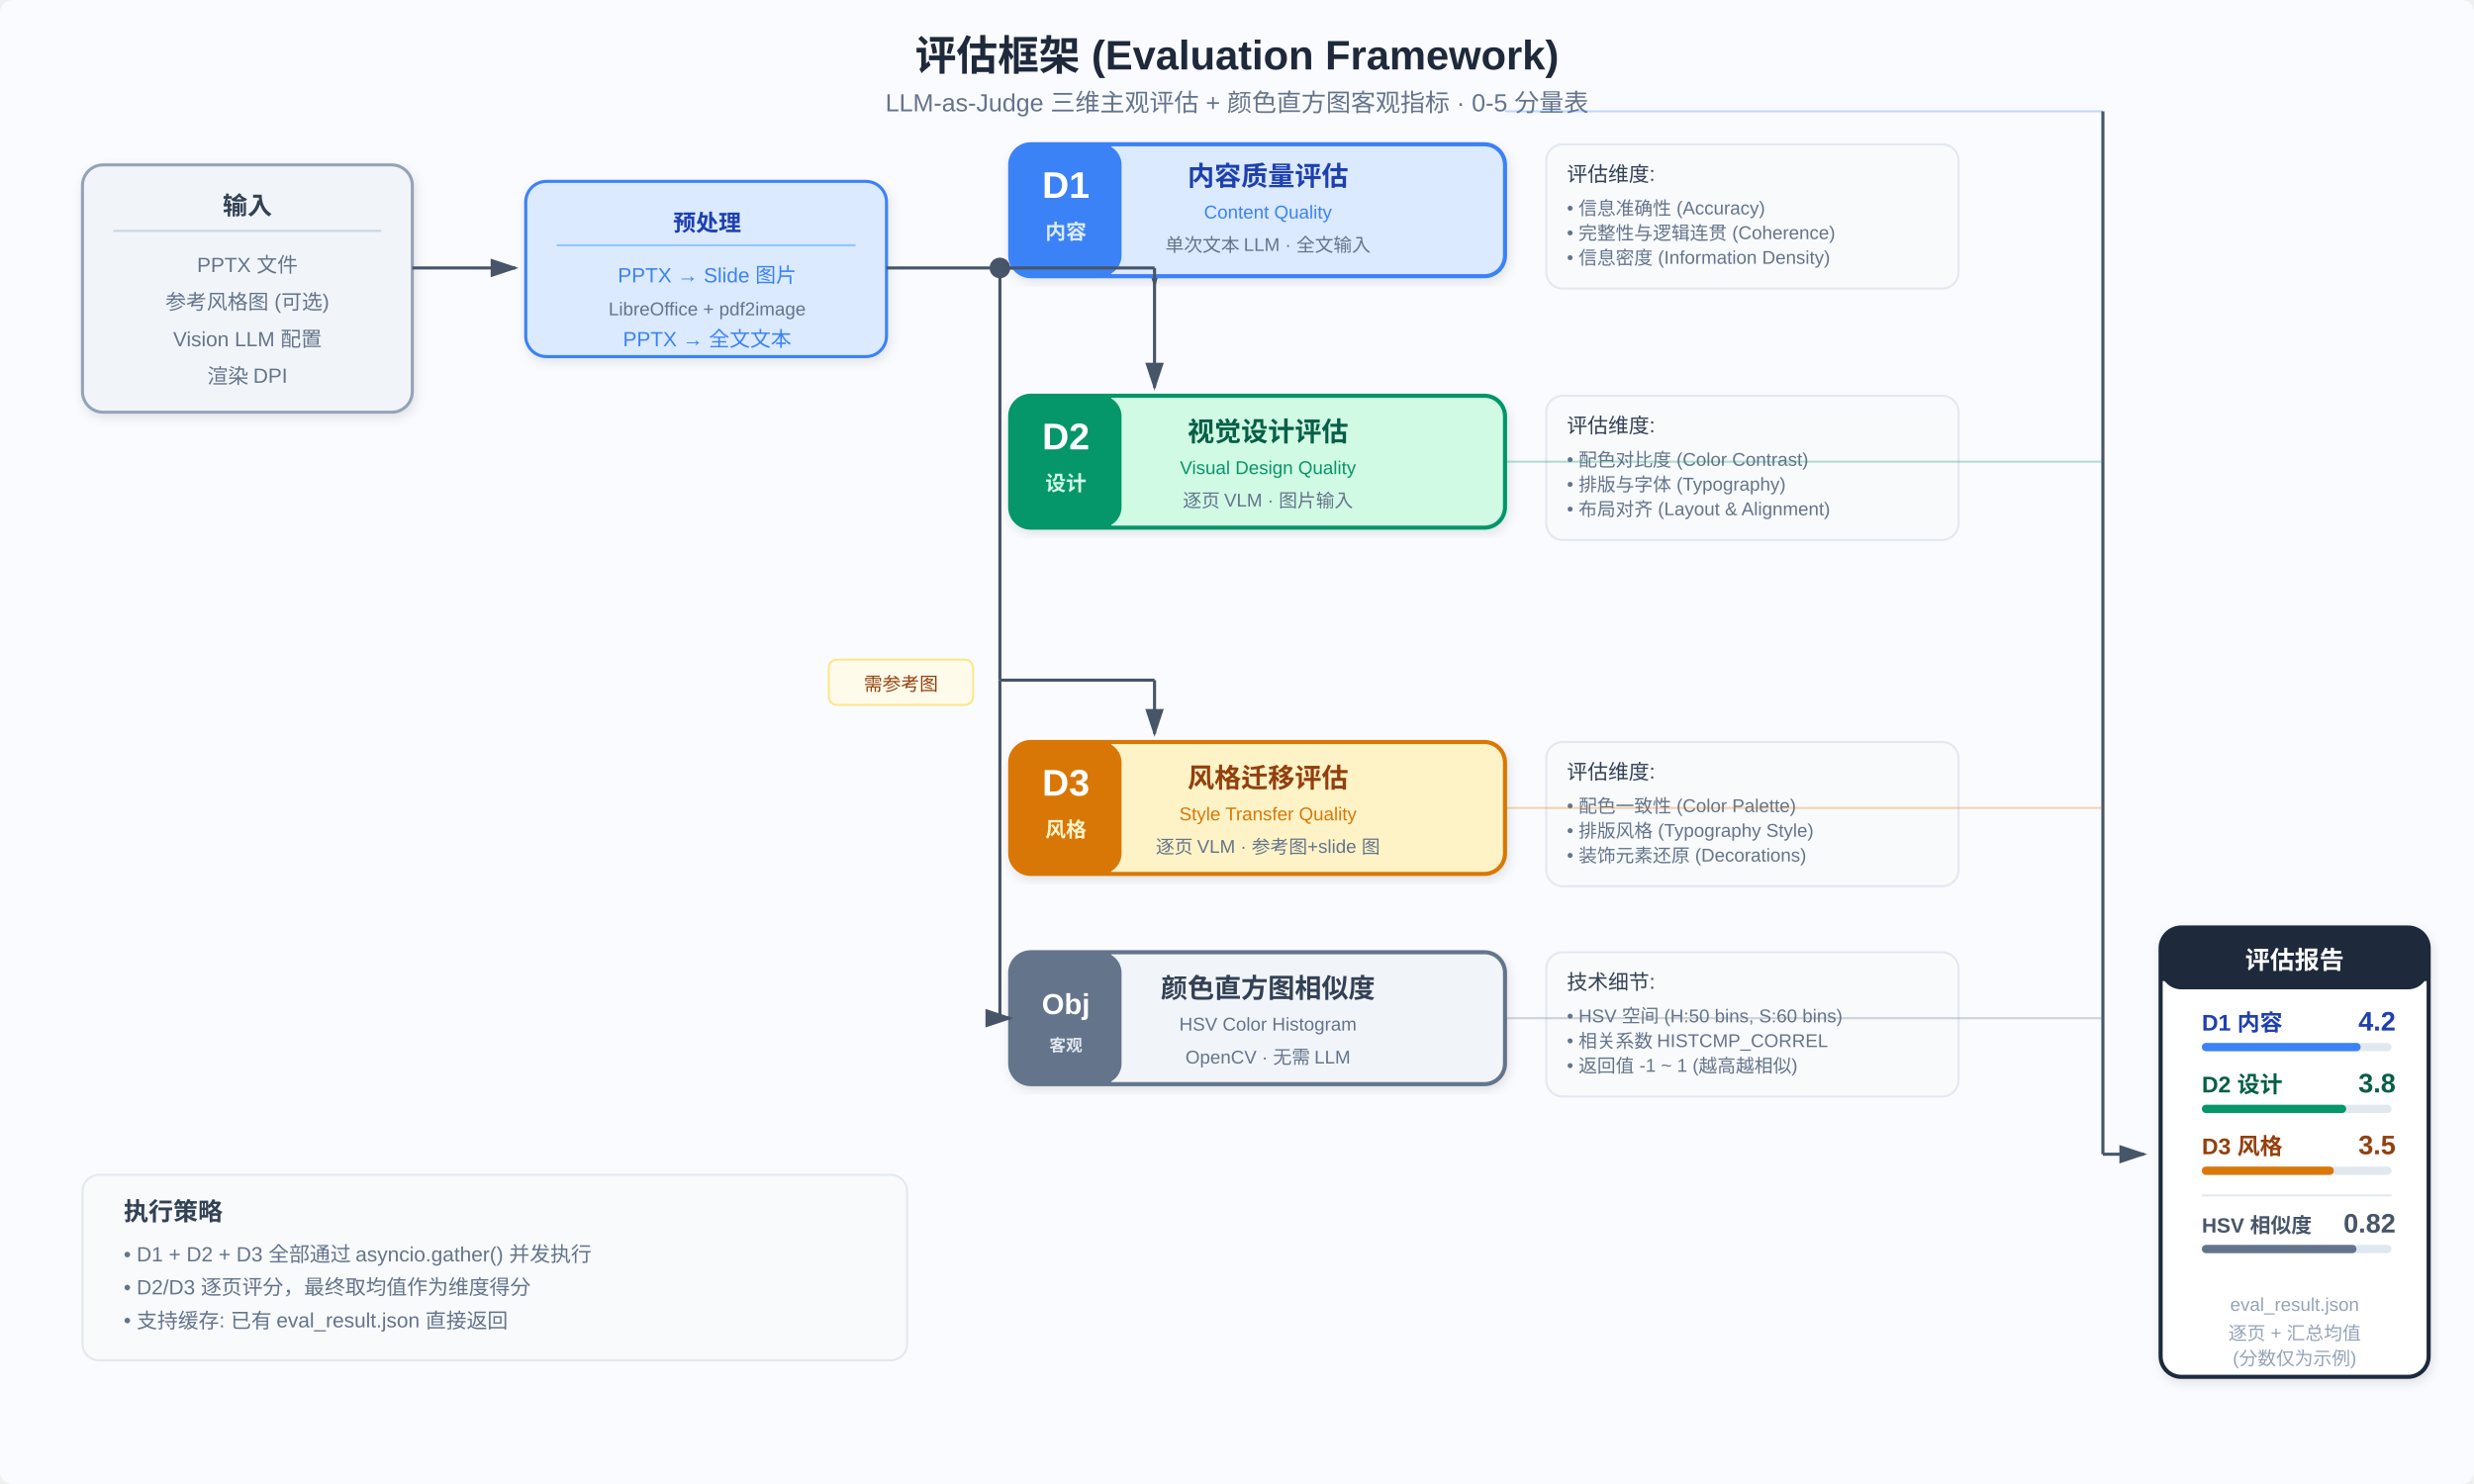
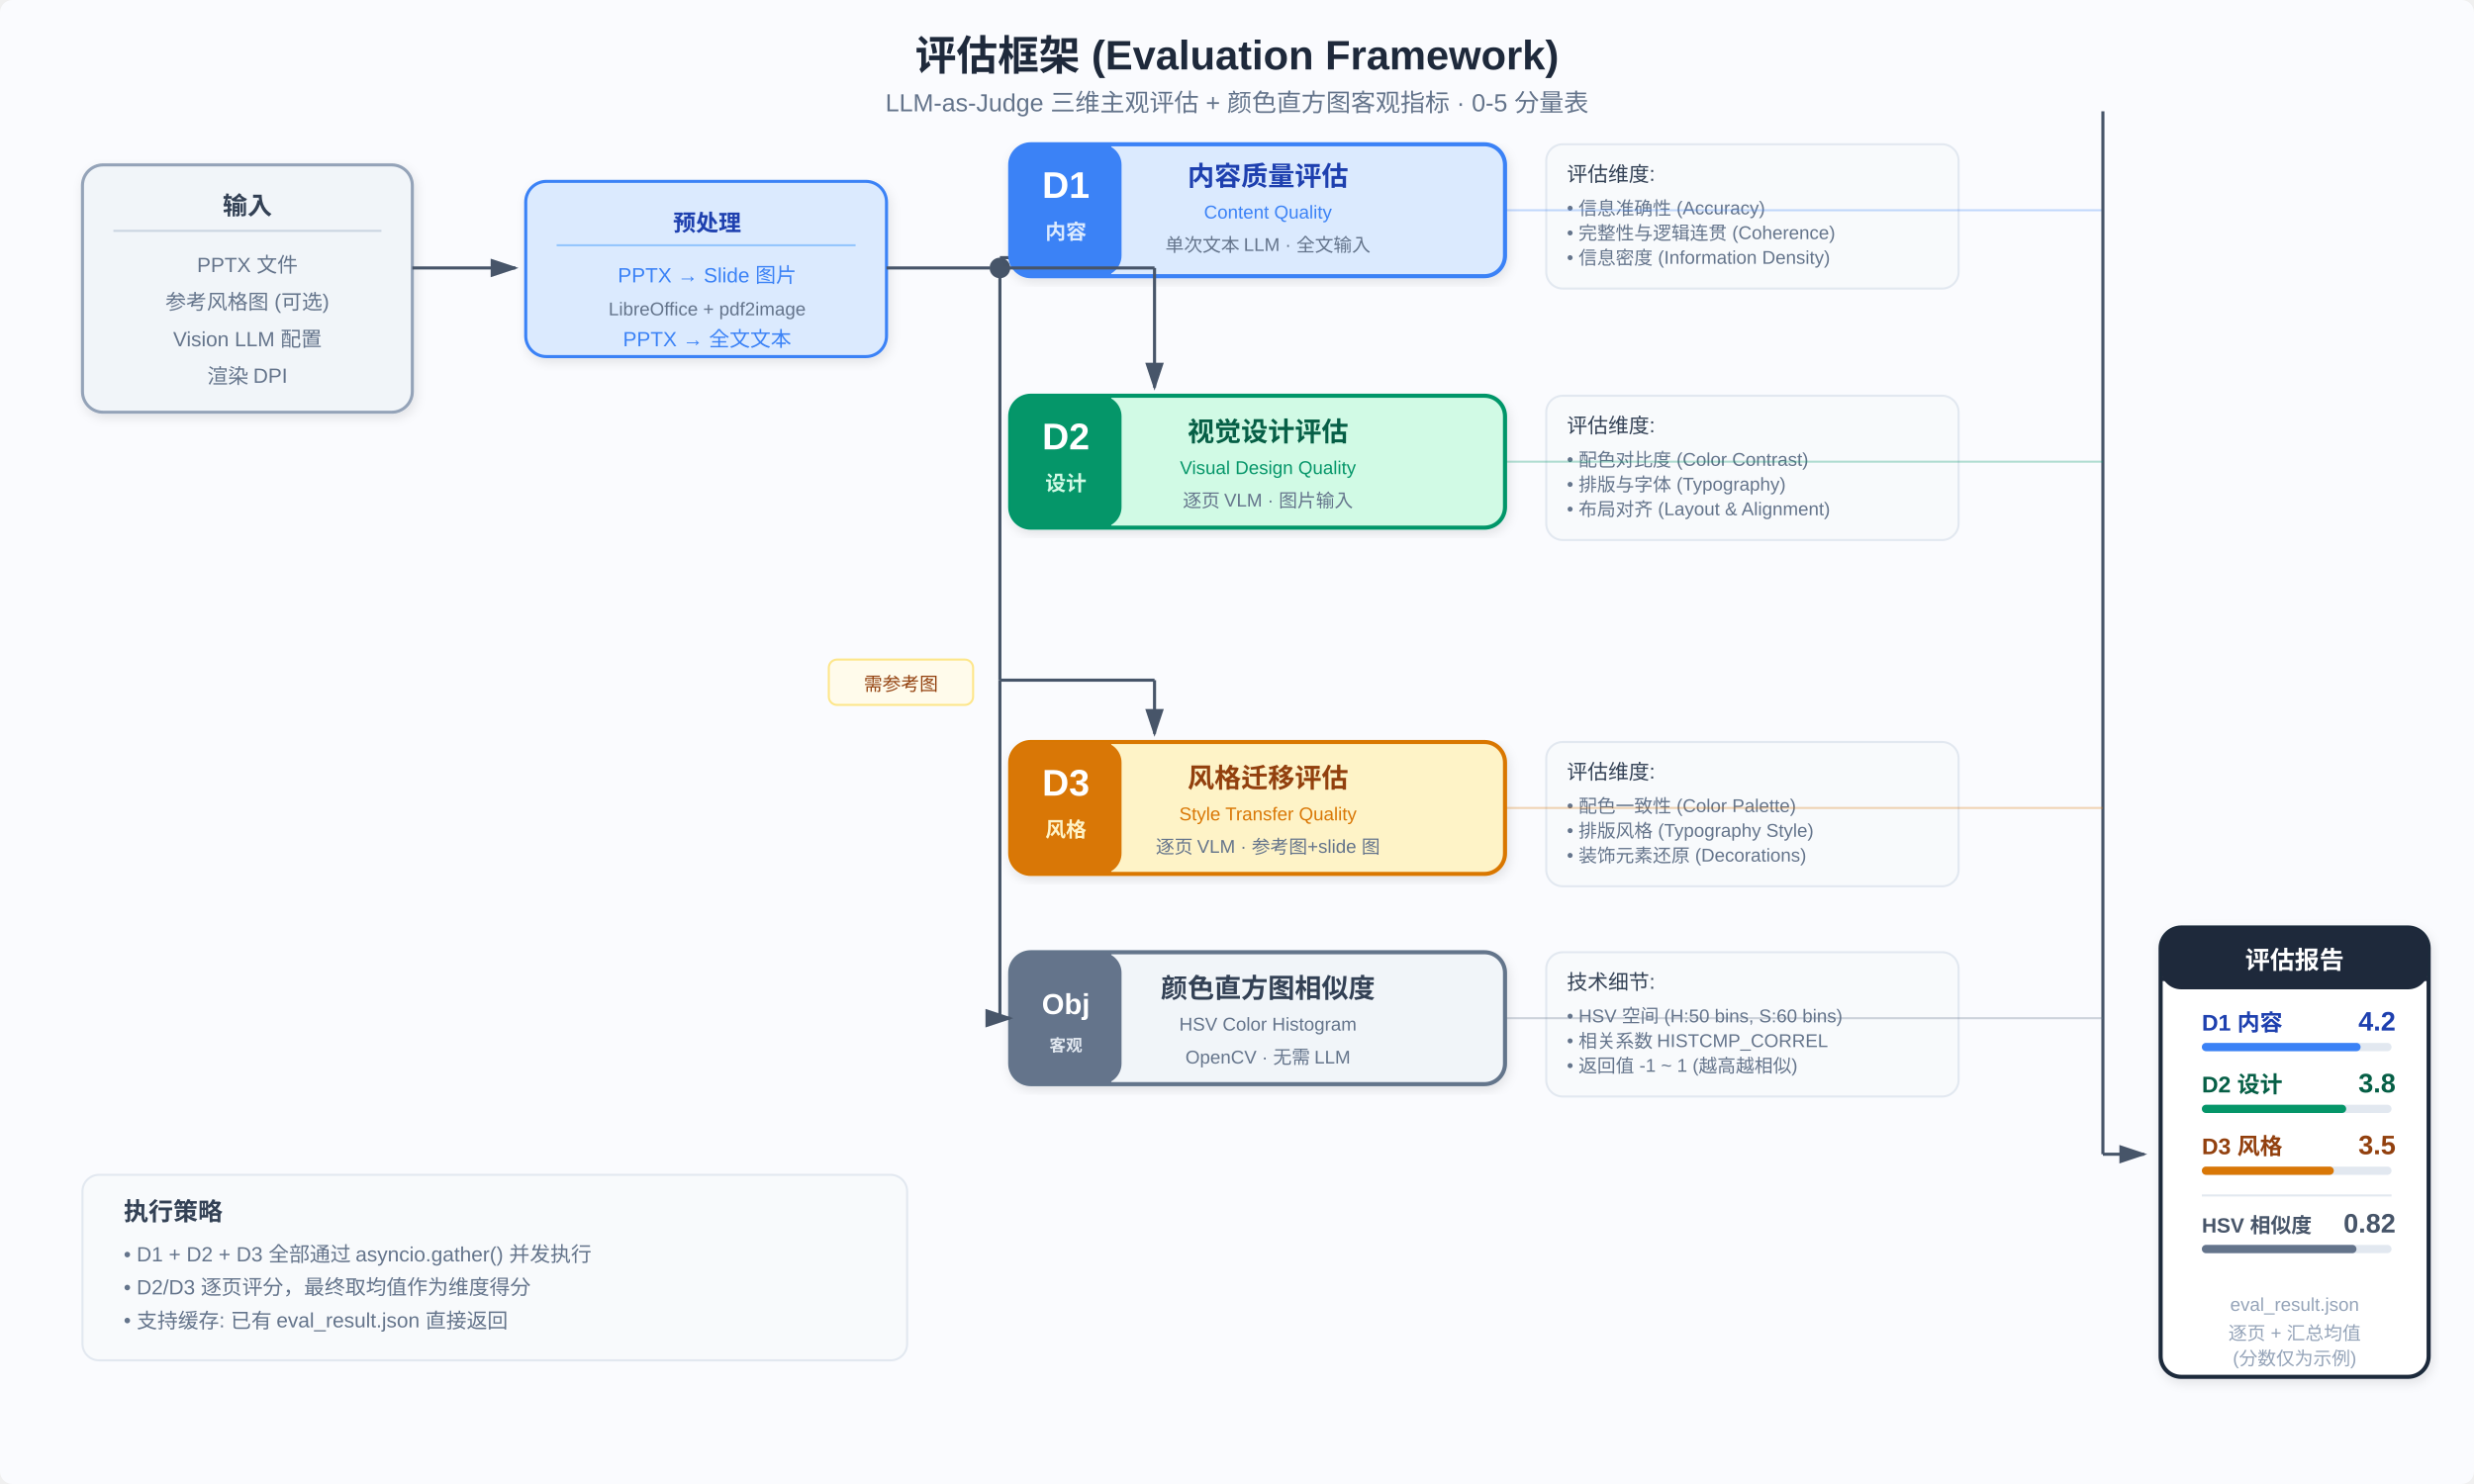
<svg xmlns="http://www.w3.org/2000/svg" viewBox="0 0 1200 720" font-family="'Segoe UI', Arial, sans-serif">
  <defs>
    <filter id="shadow" x="-4%" y="-4%" width="108%" height="112%">
      <feDropShadow dx="1" dy="2" stdDeviation="2.5" flood-opacity="0.10" />
    </filter>
    <marker id="arr" markerWidth="9" markerHeight="6" refX="8" refY="3" orient="auto" fill="#475569">
      <polygon points="0 0, 9 3, 0 6" />
    </marker>
    <marker id="arr-blue" markerWidth="9" markerHeight="6" refX="8" refY="3" orient="auto" fill="#2563EB">
      <polygon points="0 0, 9 3, 0 6" />
    </marker>
  </defs>
  <rect width="1200" height="720" fill="#FAFBFE" rx="6" />
  <text x="600" y="34" text-anchor="middle" font-size="20" font-weight="700" fill="#1E293B">评估框架 (Evaluation Framework)</text>
  <text x="600" y="54" text-anchor="middle" font-size="12" fill="#64748B">LLM-as-Judge 三维主观评估 + 颜色直方图客观指标 · 0-5 分量表</text>
  <rect x="40" y="80" width="160" height="120" rx="10" fill="#F1F5F9" stroke="#94A3B8" stroke-width="1.5" filter="url(#shadow)" />
  <text x="120" y="104" text-anchor="middle" font-size="12" font-weight="600" fill="#334155">输入</text>
  <line x1="55" y1="112" x2="185" y2="112" stroke="#CBD5E1" stroke-width="1" />
  <text x="120" y="132" text-anchor="middle" font-size="10" fill="#64748B">PPTX 文件</text>
  <text x="120" y="150" text-anchor="middle" font-size="10" fill="#64748B">参考风格图 (可选)</text>
  <text x="120" y="168" text-anchor="middle" font-size="10" fill="#64748B">Vision LLM 配置</text>
  <text x="120" y="186" text-anchor="middle" font-size="10" fill="#64748B">渲染 DPI</text>
  <line x1="200" y1="130" x2="250" y2="130" stroke="#475569" stroke-width="1.5" marker-end="url(#arr)" />
  <rect x="255" y="88" width="175" height="85" rx="10" fill="#DBEAFE" stroke="#3B82F6" stroke-width="1.5" filter="url(#shadow)" />
  <text x="343" y="112" text-anchor="middle" font-size="11" font-weight="600" fill="#1E40AF">预处理</text>
  <line x1="270" y1="119" x2="415" y2="119" stroke="#93C5FD" stroke-width="1" />
  <text x="343" y="137" text-anchor="middle" font-size="10" fill="#3B82F6">PPTX → Slide 图片</text>
  <text x="343" y="153" text-anchor="middle" font-size="9" fill="#64748B">LibreOffice + pdf2image</text>
  <text x="343" y="168" text-anchor="middle" font-size="10" fill="#3B82F6">PPTX → 全文文本</text>
  <line x1="430" y1="130" x2="480" y2="130" stroke="#475569" stroke-width="1.5" />
  <circle cx="485" cy="130" r="5" fill="#475569" />
-   <line x1="485" y1="130" x2="560" y2="130" stroke="#475569" stroke-width="1.5" />
-   <line x1="560" y1="130" x2="560" y2="138" stroke="#475569" stroke-width="1.5" marker-end="url(#arr)" />
+   <line x1="485" y1="125" x2="560" y2="125" stroke="#475569" stroke-width="1.5" />
+   <line x1="560" y1="125" x2="560" y2="134" stroke="#475569" stroke-width="1.5" />
  <rect x="490" y="70" width="240" height="64" rx="10" fill="#DBEAFE" stroke="#3B82F6" stroke-width="2" filter="url(#shadow)" />
  <rect x="490" y="70" width="54" height="64" rx="10" fill="#3B82F6" />
  <rect x="534" y="70" width="5" height="64" fill="#3B82F6" />
  <text x="517" y="96" text-anchor="middle" font-size="18" font-weight="800" fill="#FFFFFF">D1</text>
  <text x="517" y="116" text-anchor="middle" font-size="10" font-weight="600" fill="#DBEAFE">内容</text>
  <text x="615" y="90" text-anchor="middle" font-size="13" font-weight="700" fill="#1E40AF">内容质量评估</text>
  <text x="615" y="106" text-anchor="middle" font-size="9" fill="#3B82F6">Content Quality</text>
  <text x="615" y="122" text-anchor="middle" font-size="9" fill="#64748B">单次文本 LLM · 全文输入</text>
  <rect x="750" y="70" width="200" height="70" rx="8" fill="#F8FAFC" stroke="#E2E8F0" stroke-width="1" />
  <text x="760" y="88" font-size="10" fill="#334155" font-weight="500">评估维度:</text>
  <text x="760" y="104" font-size="9" fill="#64748B">• 信息准确性 (Accuracy)</text>
  <text x="760" y="116" font-size="9" fill="#64748B">• 完整性与逻辑连贯 (Coherence)</text>
  <text x="760" y="128" font-size="9" fill="#64748B">• 信息密度 (Information Density)</text>
  <line x1="485" y1="130" x2="560" y2="130" stroke="#475569" stroke-width="1.5" />
  <line x1="560" y1="130" x2="560" y2="188" stroke="#475569" stroke-width="1.5" marker-end="url(#arr)" />
  <rect x="490" y="192" width="240" height="64" rx="10" fill="#D1FAE5" stroke="#059669" stroke-width="2" filter="url(#shadow)" />
  <rect x="490" y="192" width="54" height="64" rx="10" fill="#059669" />
  <rect x="534" y="192" width="5" height="64" fill="#059669" />
  <text x="517" y="218" text-anchor="middle" font-size="18" font-weight="800" fill="#FFFFFF">D2</text>
  <text x="517" y="238" text-anchor="middle" font-size="10" font-weight="600" fill="#D1FAE5">设计</text>
  <text x="615" y="214" text-anchor="middle" font-size="13" font-weight="700" fill="#065F46">视觉设计评估</text>
  <text x="615" y="230" text-anchor="middle" font-size="9" fill="#059669">Visual Design Quality</text>
  <text x="615" y="246" text-anchor="middle" font-size="9" fill="#64748B">逐页 VLM · 图片输入</text>
  <rect x="750" y="192" width="200" height="70" rx="8" fill="#F8FAFC" stroke="#E2E8F0" stroke-width="1" />
  <text x="760" y="210" font-size="10" fill="#334155" font-weight="500">评估维度:</text>
  <text x="760" y="226" font-size="9" fill="#64748B">• 配色对比度 (Color Contrast)</text>
  <text x="760" y="238" font-size="9" fill="#64748B">• 排版与字体 (Typography)</text>
  <text x="760" y="250" font-size="9" fill="#64748B">• 布局对齐 (Layout &amp; Alignment)</text>
  <line x1="485" y1="130" x2="485" y2="330" stroke="#475569" stroke-width="1.5" />
  <line x1="485" y1="330" x2="560" y2="330" stroke="#475569" stroke-width="1.5" />
  <line x1="560" y1="330" x2="560" y2="356" stroke="#475569" stroke-width="1.5" marker-end="url(#arr)" />
  <rect x="490" y="360" width="240" height="64" rx="10" fill="#FEF3C7" stroke="#D97706" stroke-width="2" filter="url(#shadow)" />
  <rect x="490" y="360" width="54" height="64" rx="10" fill="#D97706" />
  <rect x="534" y="360" width="5" height="64" fill="#D97706" />
  <text x="517" y="386" text-anchor="middle" font-size="18" font-weight="800" fill="#FFFFFF">D3</text>
  <text x="517" y="406" text-anchor="middle" font-size="10" font-weight="600" fill="#FEF3C7">风格</text>
  <text x="615" y="382" text-anchor="middle" font-size="13" font-weight="700" fill="#92400E">风格迁移评估</text>
  <text x="615" y="398" text-anchor="middle" font-size="9" fill="#D97706">Style Transfer Quality</text>
  <text x="615" y="414" text-anchor="middle" font-size="9" fill="#64748B">逐页 VLM · 参考图+slide 图</text>
  <rect x="750" y="360" width="200" height="70" rx="8" fill="#F8FAFC" stroke="#E2E8F0" stroke-width="1" />
  <text x="760" y="378" font-size="10" fill="#334155" font-weight="500">评估维度:</text>
  <text x="760" y="394" font-size="9" fill="#64748B">• 配色一致性 (Color Palette)</text>
  <text x="760" y="406" font-size="9" fill="#64748B">• 排版风格 (Typography Style)</text>
  <text x="760" y="418" font-size="9" fill="#64748B">• 装饰元素还原 (Decorations)</text>
  <rect x="402" y="320" width="70" height="22" rx="4" fill="#FFFBEB" stroke="#FDE68A" stroke-width="1" />
  <text x="437" y="335" text-anchor="middle" font-size="9" fill="#92400E">需参考图</text>
  <rect x="490" y="462" width="240" height="64" rx="10" fill="#F1F5F9" stroke="#64748B" stroke-width="2" filter="url(#shadow)" />
  <rect x="490" y="462" width="54" height="64" rx="10" fill="#64748B" />
  <rect x="534" y="462" width="5" height="64" fill="#64748B" />
  <text x="517" y="492" text-anchor="middle" font-size="14" font-weight="800" fill="#FFFFFF">Obj</text>
  <text x="517" y="510" text-anchor="middle" font-size="8" font-weight="600" fill="#E2E8F0">客观</text>
  <text x="615" y="484" text-anchor="middle" font-size="13" font-weight="700" fill="#334155">颜色直方图相似度</text>
  <text x="615" y="500" text-anchor="middle" font-size="9" fill="#64748B">HSV Color Histogram</text>
  <text x="615" y="516" text-anchor="middle" font-size="9" fill="#64748B">OpenCV · 无需 LLM</text>
  <rect x="750" y="462" width="200" height="70" rx="8" fill="#F8FAFC" stroke="#E2E8F0" stroke-width="1" />
  <text x="760" y="480" font-size="10" fill="#334155" font-weight="500">技术细节:</text>
  <text x="760" y="496" font-size="9" fill="#64748B">• HSV 空间 (H:50 bins, S:60 bins)</text>
  <text x="760" y="508" font-size="9" fill="#64748B">• 相关系数 HISTCMP_CORREL</text>
  <text x="760" y="520" font-size="9" fill="#64748B">• 返回值 -1 ~ 1 (越高越相似)</text>
  <line x1="485" y1="330" x2="485" y2="494" stroke="#475569" stroke-width="1.5" />
  <line x1="485" y1="494" x2="490" y2="494" stroke="#475569" stroke-width="1.5" marker-end="url(#arr)" />
-   <line x1="730" y1="54" x2="1020" y2="54" stroke="#3B82F6" stroke-width="1" opacity="0.3" />
+   <line x1="730" y1="102" x2="1020" y2="102" stroke="#3B82F6" stroke-width="1" opacity="0.3" />
  <line x1="1020" y1="54" x2="1020" y2="560" stroke="#475569" stroke-width="1.5" />
  <line x1="730" y1="224" x2="1020" y2="224" stroke="#059669" stroke-width="1" opacity="0.3" />
  <line x1="730" y1="392" x2="1020" y2="392" stroke="#D97706" stroke-width="1" opacity="0.3" />
  <line x1="730" y1="494" x2="1020" y2="494" stroke="#64748B" stroke-width="1" opacity="0.3" />
  <line x1="1020" y1="560" x2="1040" y2="560" stroke="#475569" stroke-width="1.5" marker-end="url(#arr)" />
  <rect x="1048" y="450" width="130" height="218" rx="10" fill="#FFFFFF" stroke="#1E293B" stroke-width="2" filter="url(#shadow)" />
  <rect x="1048" y="450" width="130" height="30" rx="10" fill="#1E293B" />
  <rect x="1048" y="474" width="130" height="2" fill="#1E293B" />
  <text x="1113" y="470" text-anchor="middle" font-size="12" font-weight="700" fill="#FFFFFF">评估报告</text>
  <text x="1068" y="500" font-size="11" font-weight="600" fill="#1E40AF">D1 内容</text>
  <text x="1162" y="500" text-anchor="end" font-size="13" font-weight="700" fill="#1E40AF">4.2</text>
  <rect x="1068" y="506" width="92" height="4" rx="2" fill="#E2E8F0" />
  <rect x="1068" y="506" width="77" height="4" rx="2" fill="#3B82F6" />
  <text x="1068" y="530" font-size="11" font-weight="600" fill="#065F46">D2 设计</text>
  <text x="1162" y="530" text-anchor="end" font-size="13" font-weight="700" fill="#065F46">3.8</text>
  <rect x="1068" y="536" width="92" height="4" rx="2" fill="#E2E8F0" />
  <rect x="1068" y="536" width="70" height="4" rx="2" fill="#059669" />
  <text x="1068" y="560" font-size="11" font-weight="600" fill="#92400E">D3 风格</text>
  <text x="1162" y="560" text-anchor="end" font-size="13" font-weight="700" fill="#92400E">3.5</text>
  <rect x="1068" y="566" width="92" height="4" rx="2" fill="#E2E8F0" />
  <rect x="1068" y="566" width="64" height="4" rx="2" fill="#D97706" />
  <line x1="1068" y1="580" x2="1160" y2="580" stroke="#E2E8F0" stroke-width="1" />
  <text x="1068" y="598" font-size="10" font-weight="600" fill="#475569">HSV 相似度</text>
  <text x="1162" y="598" text-anchor="end" font-size="13" font-weight="700" fill="#475569">0.82</text>
  <rect x="1068" y="604" width="92" height="4" rx="2" fill="#E2E8F0" />
  <rect x="1068" y="604" width="75" height="4" rx="2" fill="#64748B" />
  <text x="1113" y="636" text-anchor="middle" font-size="9" fill="#94A3B8">eval_result.json</text>
  <text x="1113" y="650" text-anchor="middle" font-size="9" fill="#94A3B8">逐页 + 汇总均值</text>
  <text x="1113" y="662" text-anchor="middle" font-size="9" fill="#94A3B8">(分数仅为示例)</text>
  <rect x="40" y="570" width="400" height="90" rx="8" fill="#F8FAFC" stroke="#E2E8F0" stroke-width="1" />
  <text x="60" y="592" font-size="12" font-weight="600" fill="#334155">执行策略</text>
  <text x="60" y="612" font-size="10" fill="#64748B">• D1 + D2 + D3 全部通过 asyncio.gather() 并发执行</text>
  <text x="60" y="628" font-size="10" fill="#64748B">• D2/D3 逐页评分，最终取均值作为维度得分</text>
  <text x="60" y="644" font-size="10" fill="#64748B">• 支持缓存: 已有 eval_result.json 直接返回</text>
</svg>
